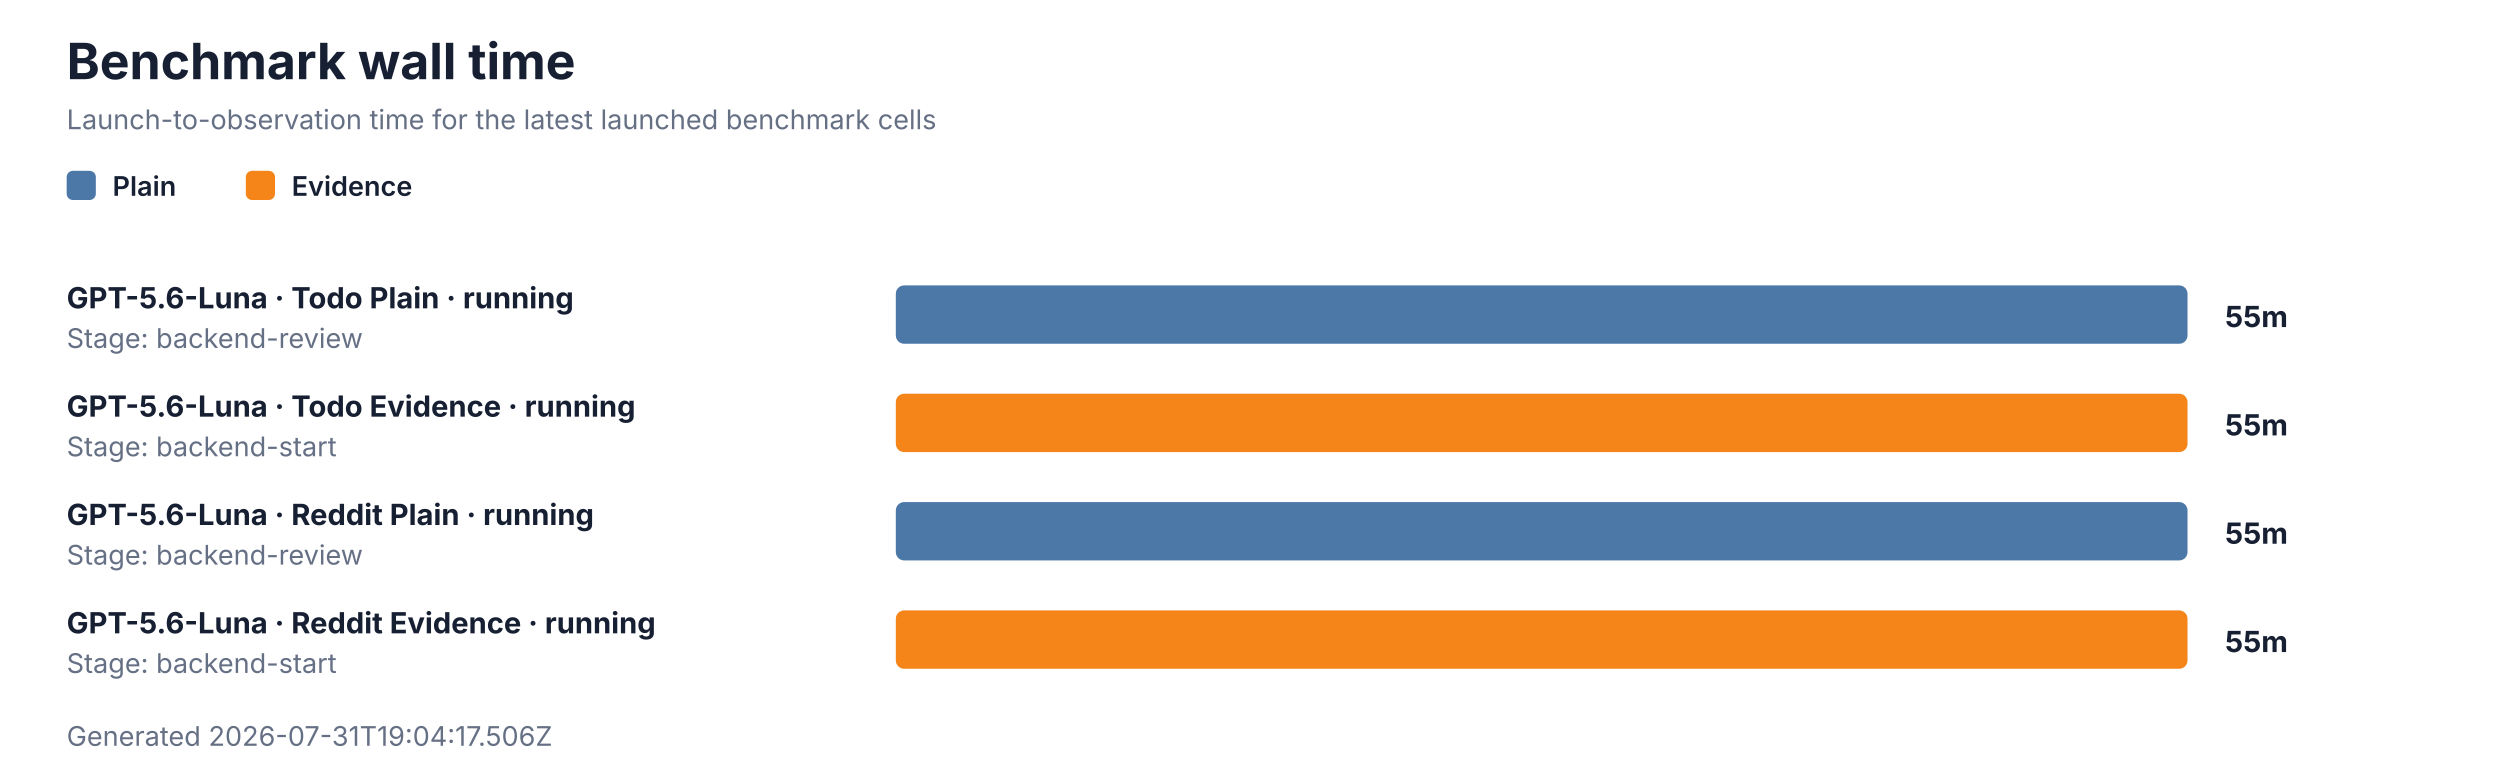
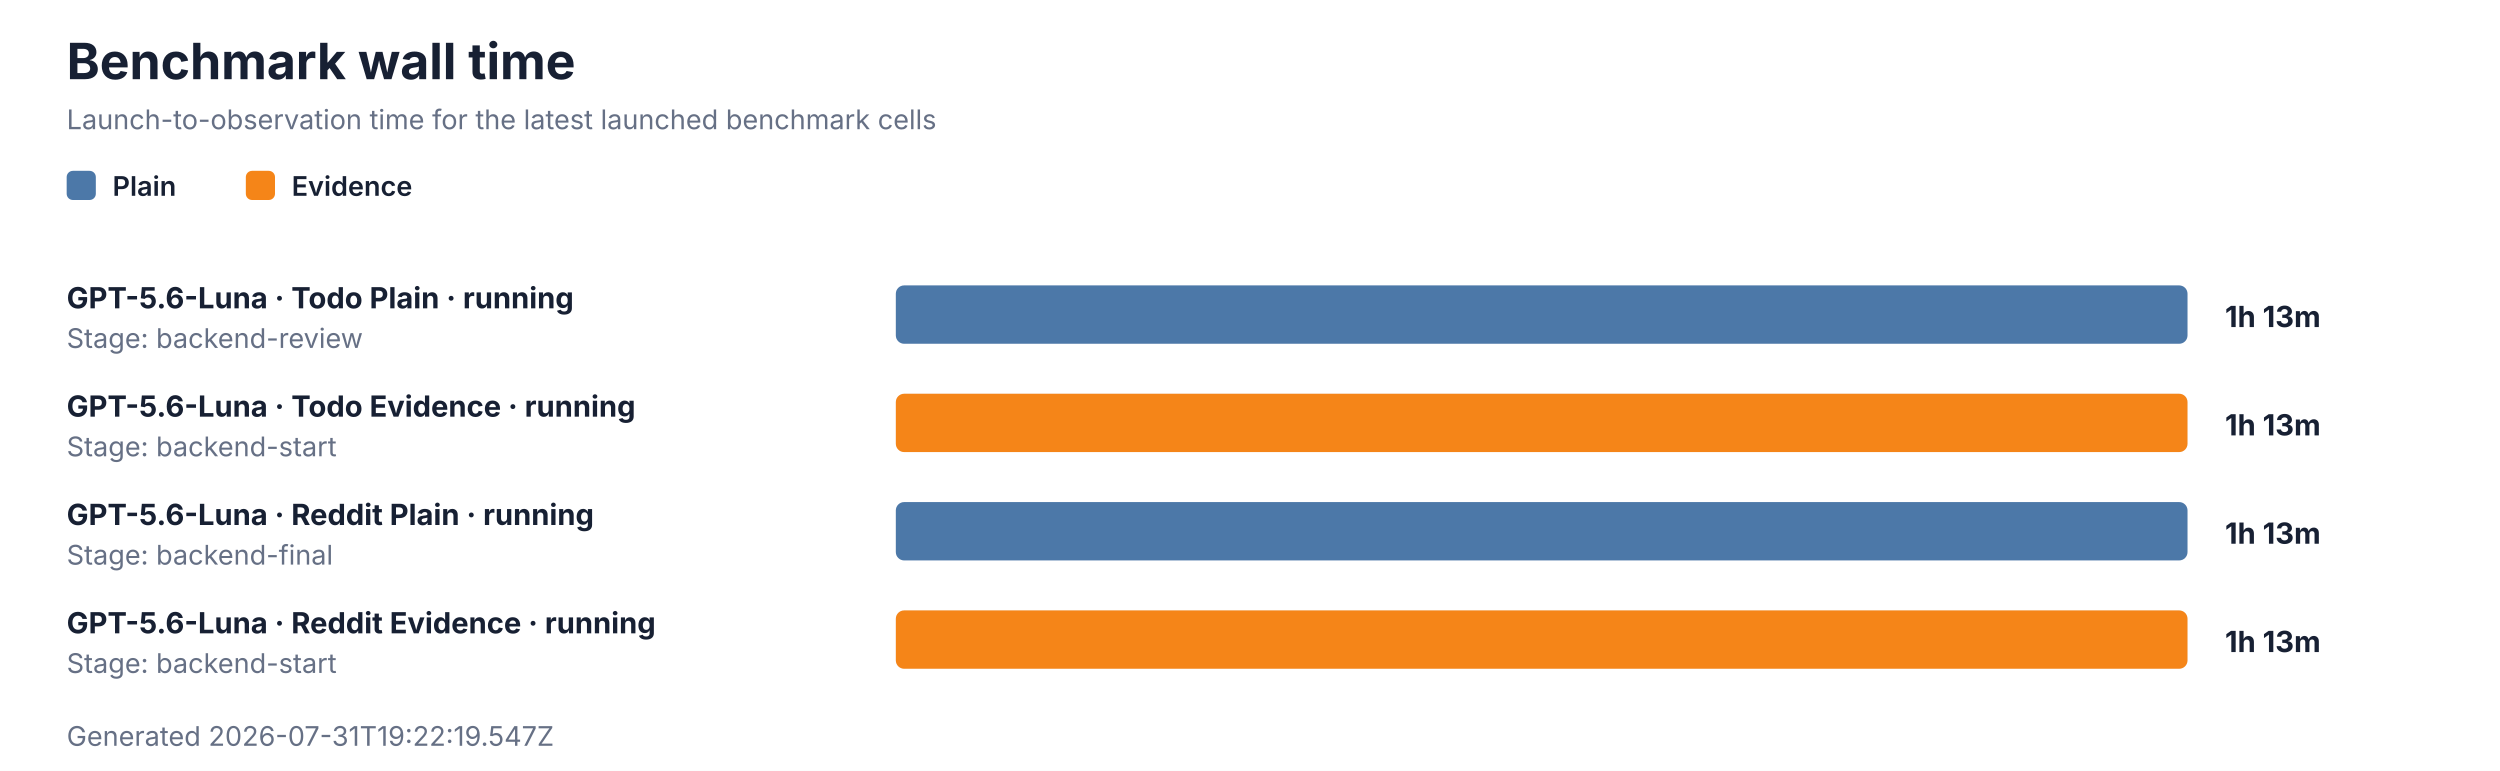
<svg xmlns="http://www.w3.org/2000/svg" role="img" aria-labelledby="title description" viewBox="0 0 1200 370" width="1200" height="370">
  <style>
  text { font-family: Inter, ui-sans-serif, system-ui, -apple-system, BlinkMacSystemFont, 'Segoe UI', sans-serif; fill: #172033; }
  .title { font-size: 24px; font-weight: 700; }
  .subtitle, .stage, .generated { font-size: 13px; fill: #667085; }
  .label { font-size: 14px; font-weight: 650; }
  .value { font-size: 14px; font-weight: 700; }
  .legend { font-size: 13px; font-weight: 600; }
  .empty { font-size: 15px; fill: #667085; }
  .track { fill: #eef1f6; }
</style>
  <rect width="1200" height="370" fill="#ffffff" />
  <text x="32" y="38" class="title">Benchmark wall time</text>
  <text x="32" y="62" class="subtitle">Launch-to-observation time for the latest launched benchmark cells</text>
  <rect x="32" y="82" width="14" height="14" rx="3" fill="#4c78a8" />
  <text x="54" y="94" class="legend">Plain</text>
  <rect x="118" y="82" width="14" height="14" rx="3" fill="#f58518" />
  <text x="140" y="94" class="legend">Evidence</text>
  <text x="32" y="148" class="label">GPT-5.6-Luna · Todo Plain · running</text>
  <text x="32" y="167" class="stage">Stage: backend-review</text>
  <rect x="430" y="137" width="620" height="28" rx="4" class="track" />
  <rect x="430" y="137" width="620" height="28" rx="4" fill="#4c78a8" />
-   <text x="1068" y="157" class="value">55m</text>
+   <text x="1068" y="157" class="value">1h 13m</text>
  <text x="32" y="200" class="label">GPT-5.6-Luna · Todo Evidence · running</text>
  <text x="32" y="219" class="stage">Stage: backend-start</text>
  <rect x="430" y="189" width="620" height="28" rx="4" class="track" />
  <rect x="430" y="189" width="620" height="28" rx="4" fill="#f58518" />
-   <text x="1068" y="209" class="value">55m</text>
+   <text x="1068" y="209" class="value">1h 13m</text>
  <text x="32" y="252" class="label">GPT-5.6-Luna · Reddit Plain · running</text>
-   <text x="32" y="271" class="stage">Stage: backend-review</text>
+   <text x="32" y="271" class="stage">Stage: backend-final</text>
  <rect x="430" y="241" width="620" height="28" rx="4" class="track" />
  <rect x="430" y="241" width="620" height="28" rx="4" fill="#4c78a8" />
-   <text x="1068" y="261" class="value">55m</text>
+   <text x="1068" y="261" class="value">1h 13m</text>
  <text x="32" y="304" class="label">GPT-5.6-Luna · Reddit Evidence · running</text>
  <text x="32" y="323" class="stage">Stage: backend-start</text>
  <rect x="430" y="293" width="620" height="28" rx="4" class="track" />
  <rect x="430" y="293" width="620" height="28" rx="4" fill="#f58518" />
-   <text x="1068" y="313" class="value">55m</text>
-   <text x="32" y="358" class="generated">Generated 2026-07-31T19:04:17.506Z</text>
+   <text x="1068" y="313" class="value">1h 13m</text>
+   <text x="32" y="358" class="generated">Generated 2026-07-31T19:22:19.547Z</text>
</svg>
